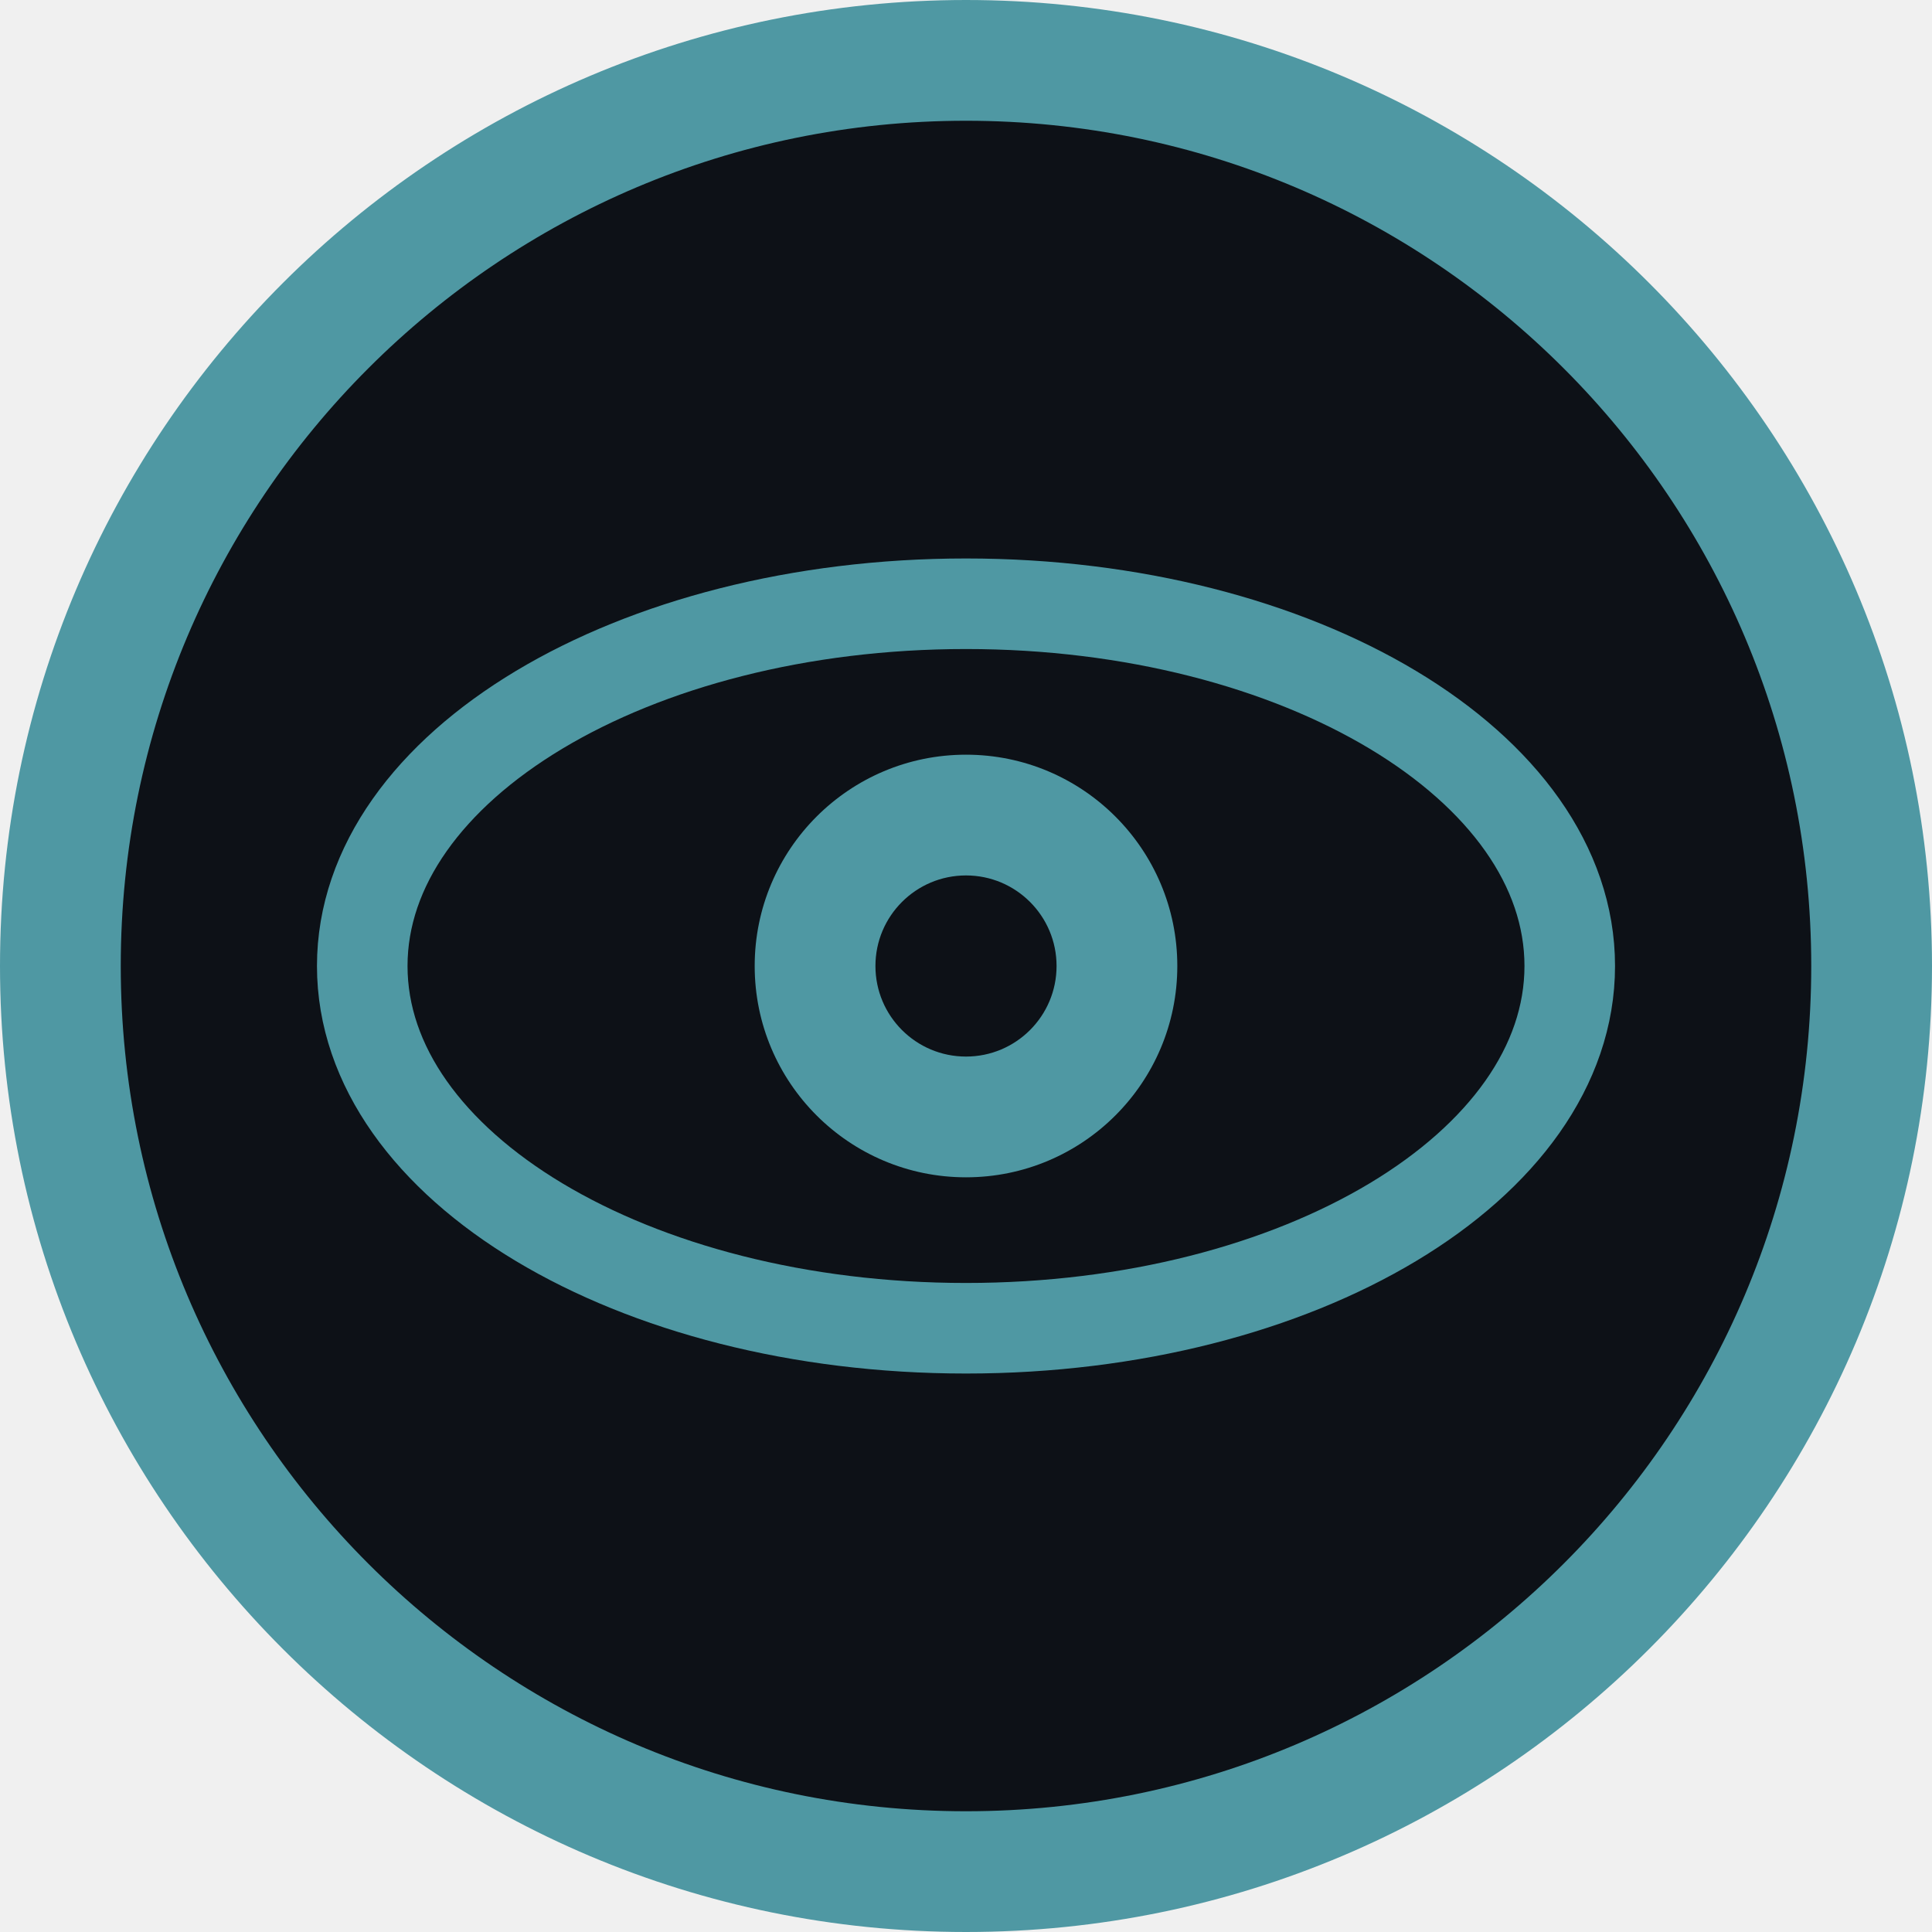
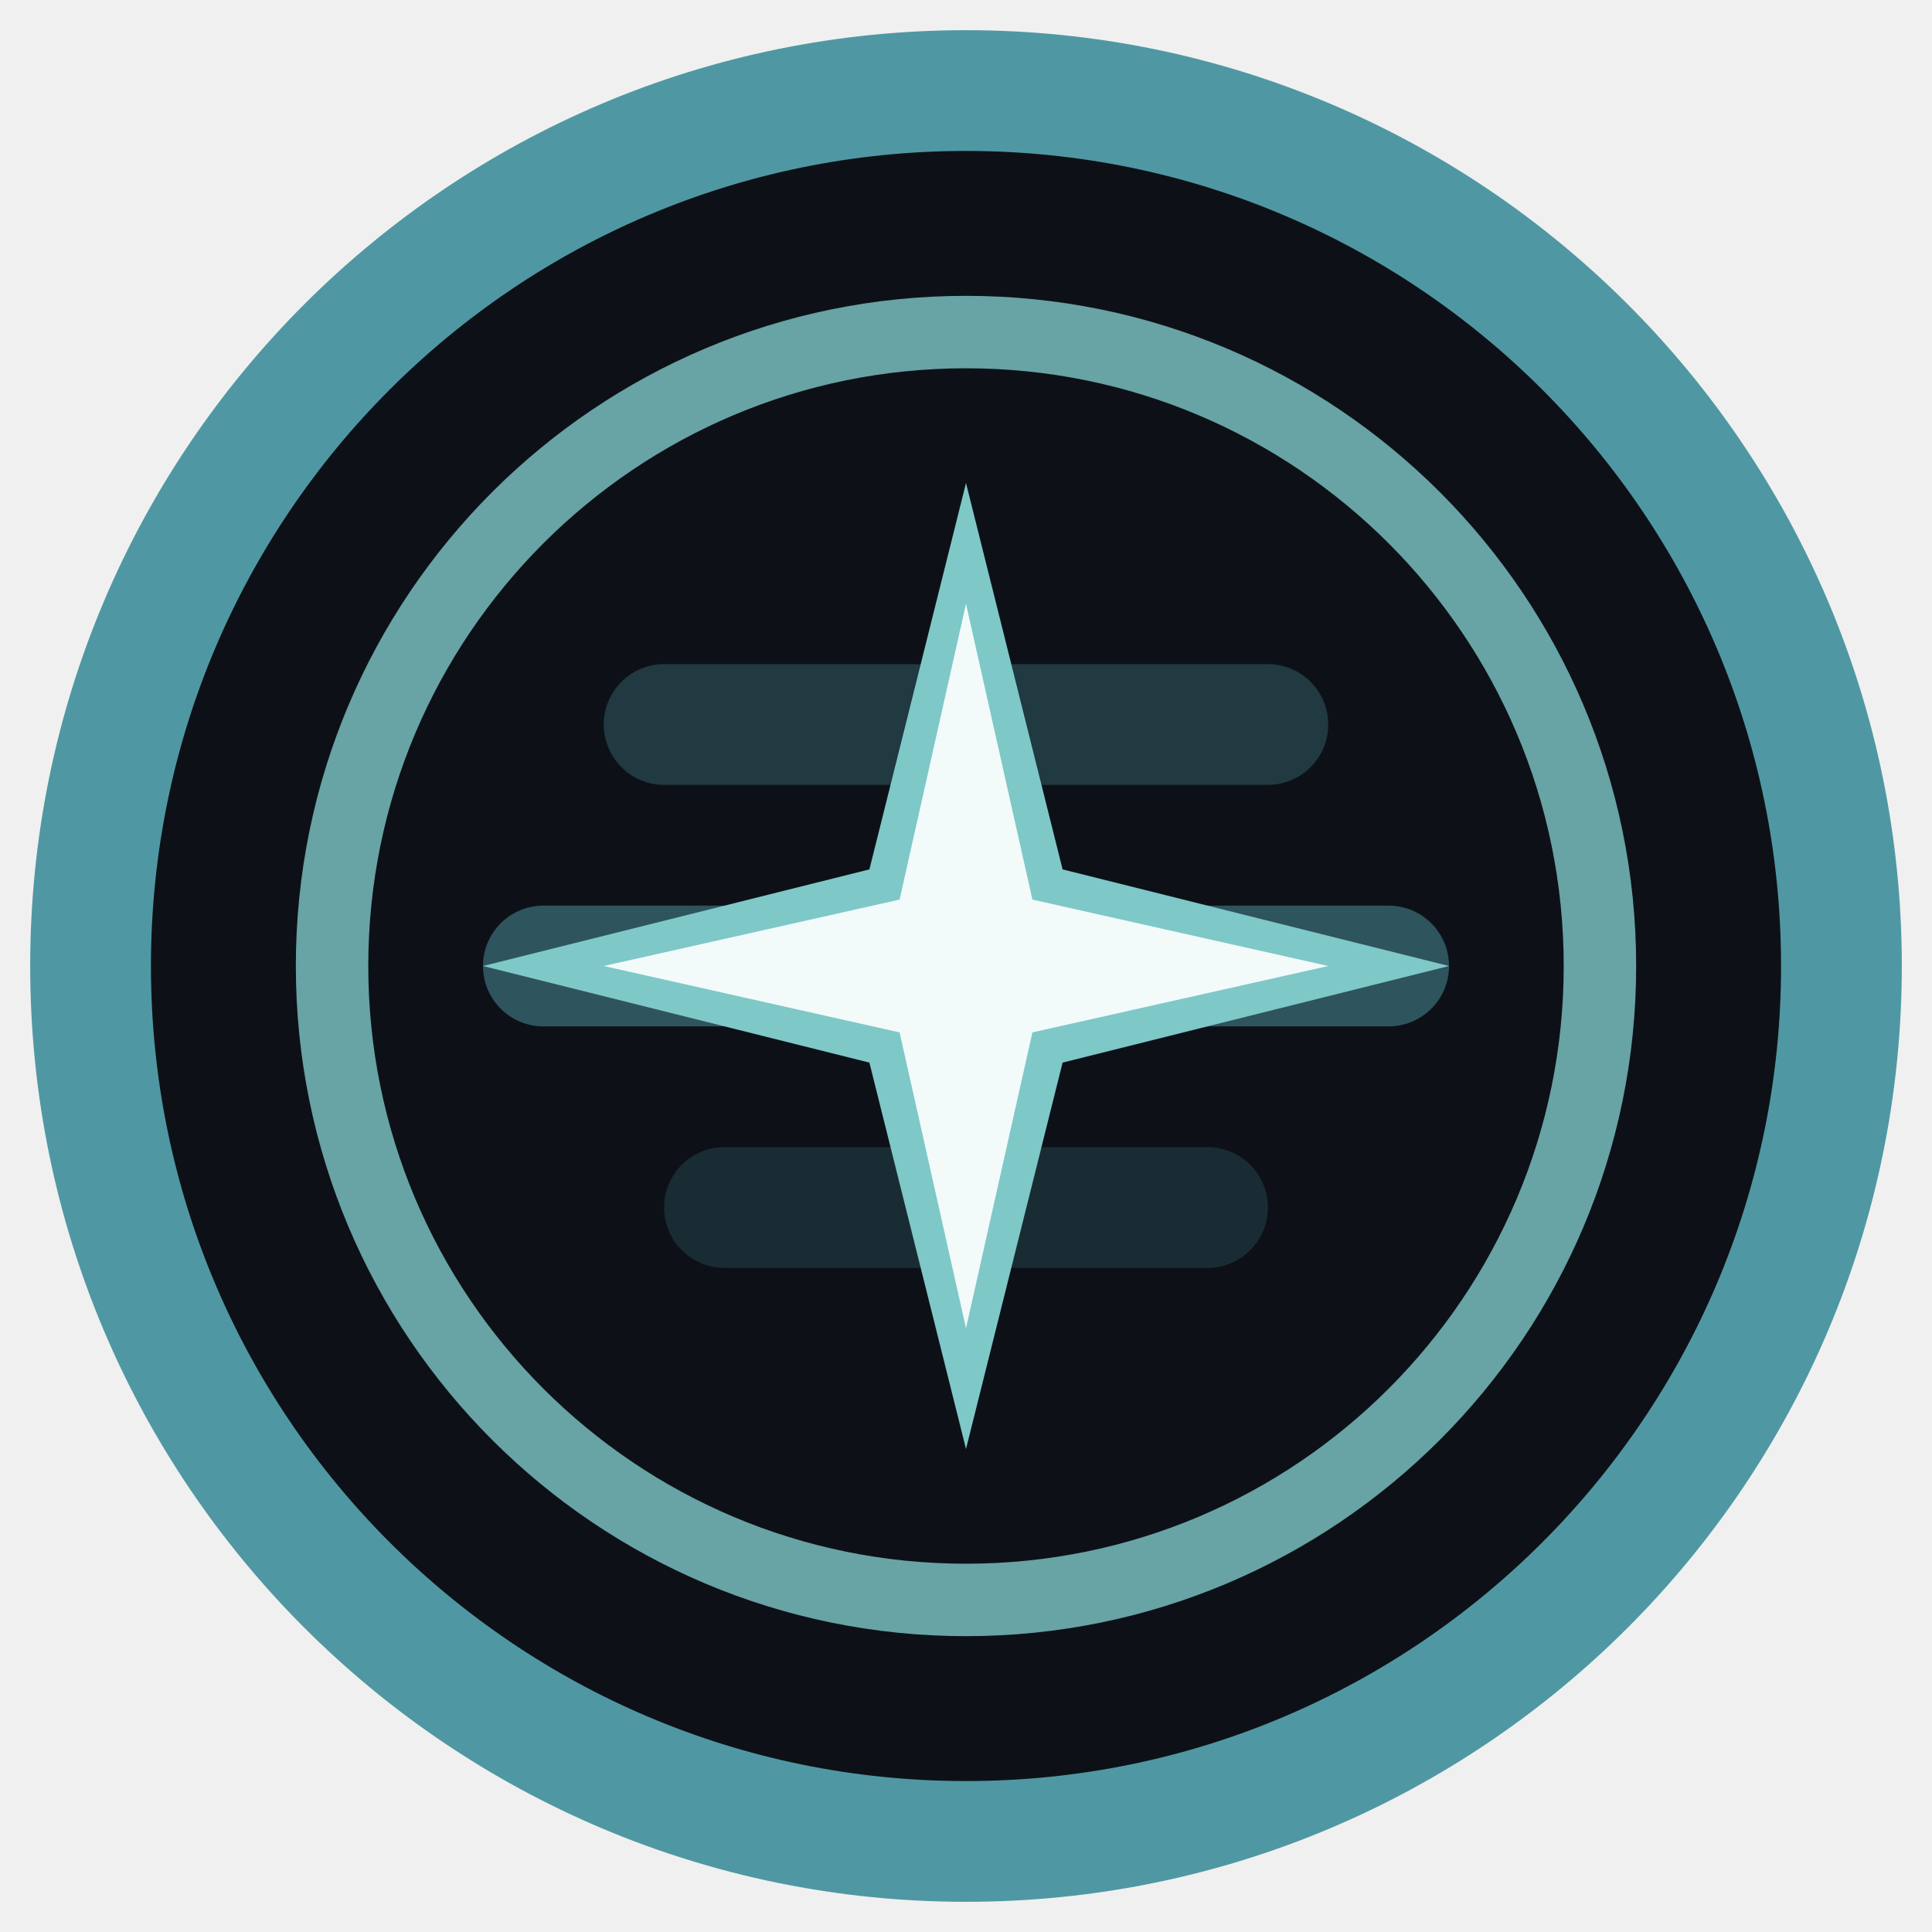
<svg xmlns="http://www.w3.org/2000/svg" viewBox="0 0 32 32" fill="none">
-   <circle cx="16" cy="16" r="15" fill="#0d1117" stroke="#4f98a3" stroke-width="2" />
-   <ellipse cx="16" cy="16" rx="10" ry="6" stroke="#4f98a3" stroke-width="1.5" />
-   <circle cx="16" cy="16" r="3.5" fill="#4f98a3" />
-   <circle cx="16" cy="16" r="1.5" fill="#0d1117" />
+   <circle cx="16" cy="16" r="14.5" fill="#0d1117" stroke="#4f98a3" stroke-width="2" stroke-linecap="round" />
+   <circle cx="16" cy="16" r="10.5" stroke="#7ec8c8" stroke-width="1.2" opacity="0.8" />
+   <rect x="10" y="11" width="12" height="2" rx="1" fill="#4f98a3" opacity="0.3" />
+   <rect x="8" y="15" width="16" height="2" rx="1" fill="#4f98a3" opacity="0.5" />
+   <rect x="11" y="19" width="10" height="2" rx="1" fill="#4f98a3" opacity="0.2" />
+   <path d="M16 8 L17.6 14.4 L24 16 L17.6 17.6 L16 24 L14.4 17.6 L8 16 L14.4 14.4 Z" fill="#7ec8c8" />
+   <path d="M16 10 L17.1 14.9 L22 16 L17.1 17.1 L16 22 L14.9 17.1 L10 16 L14.9 14.9 Z" fill="#ffffff" opacity="0.9" />
</svg>
